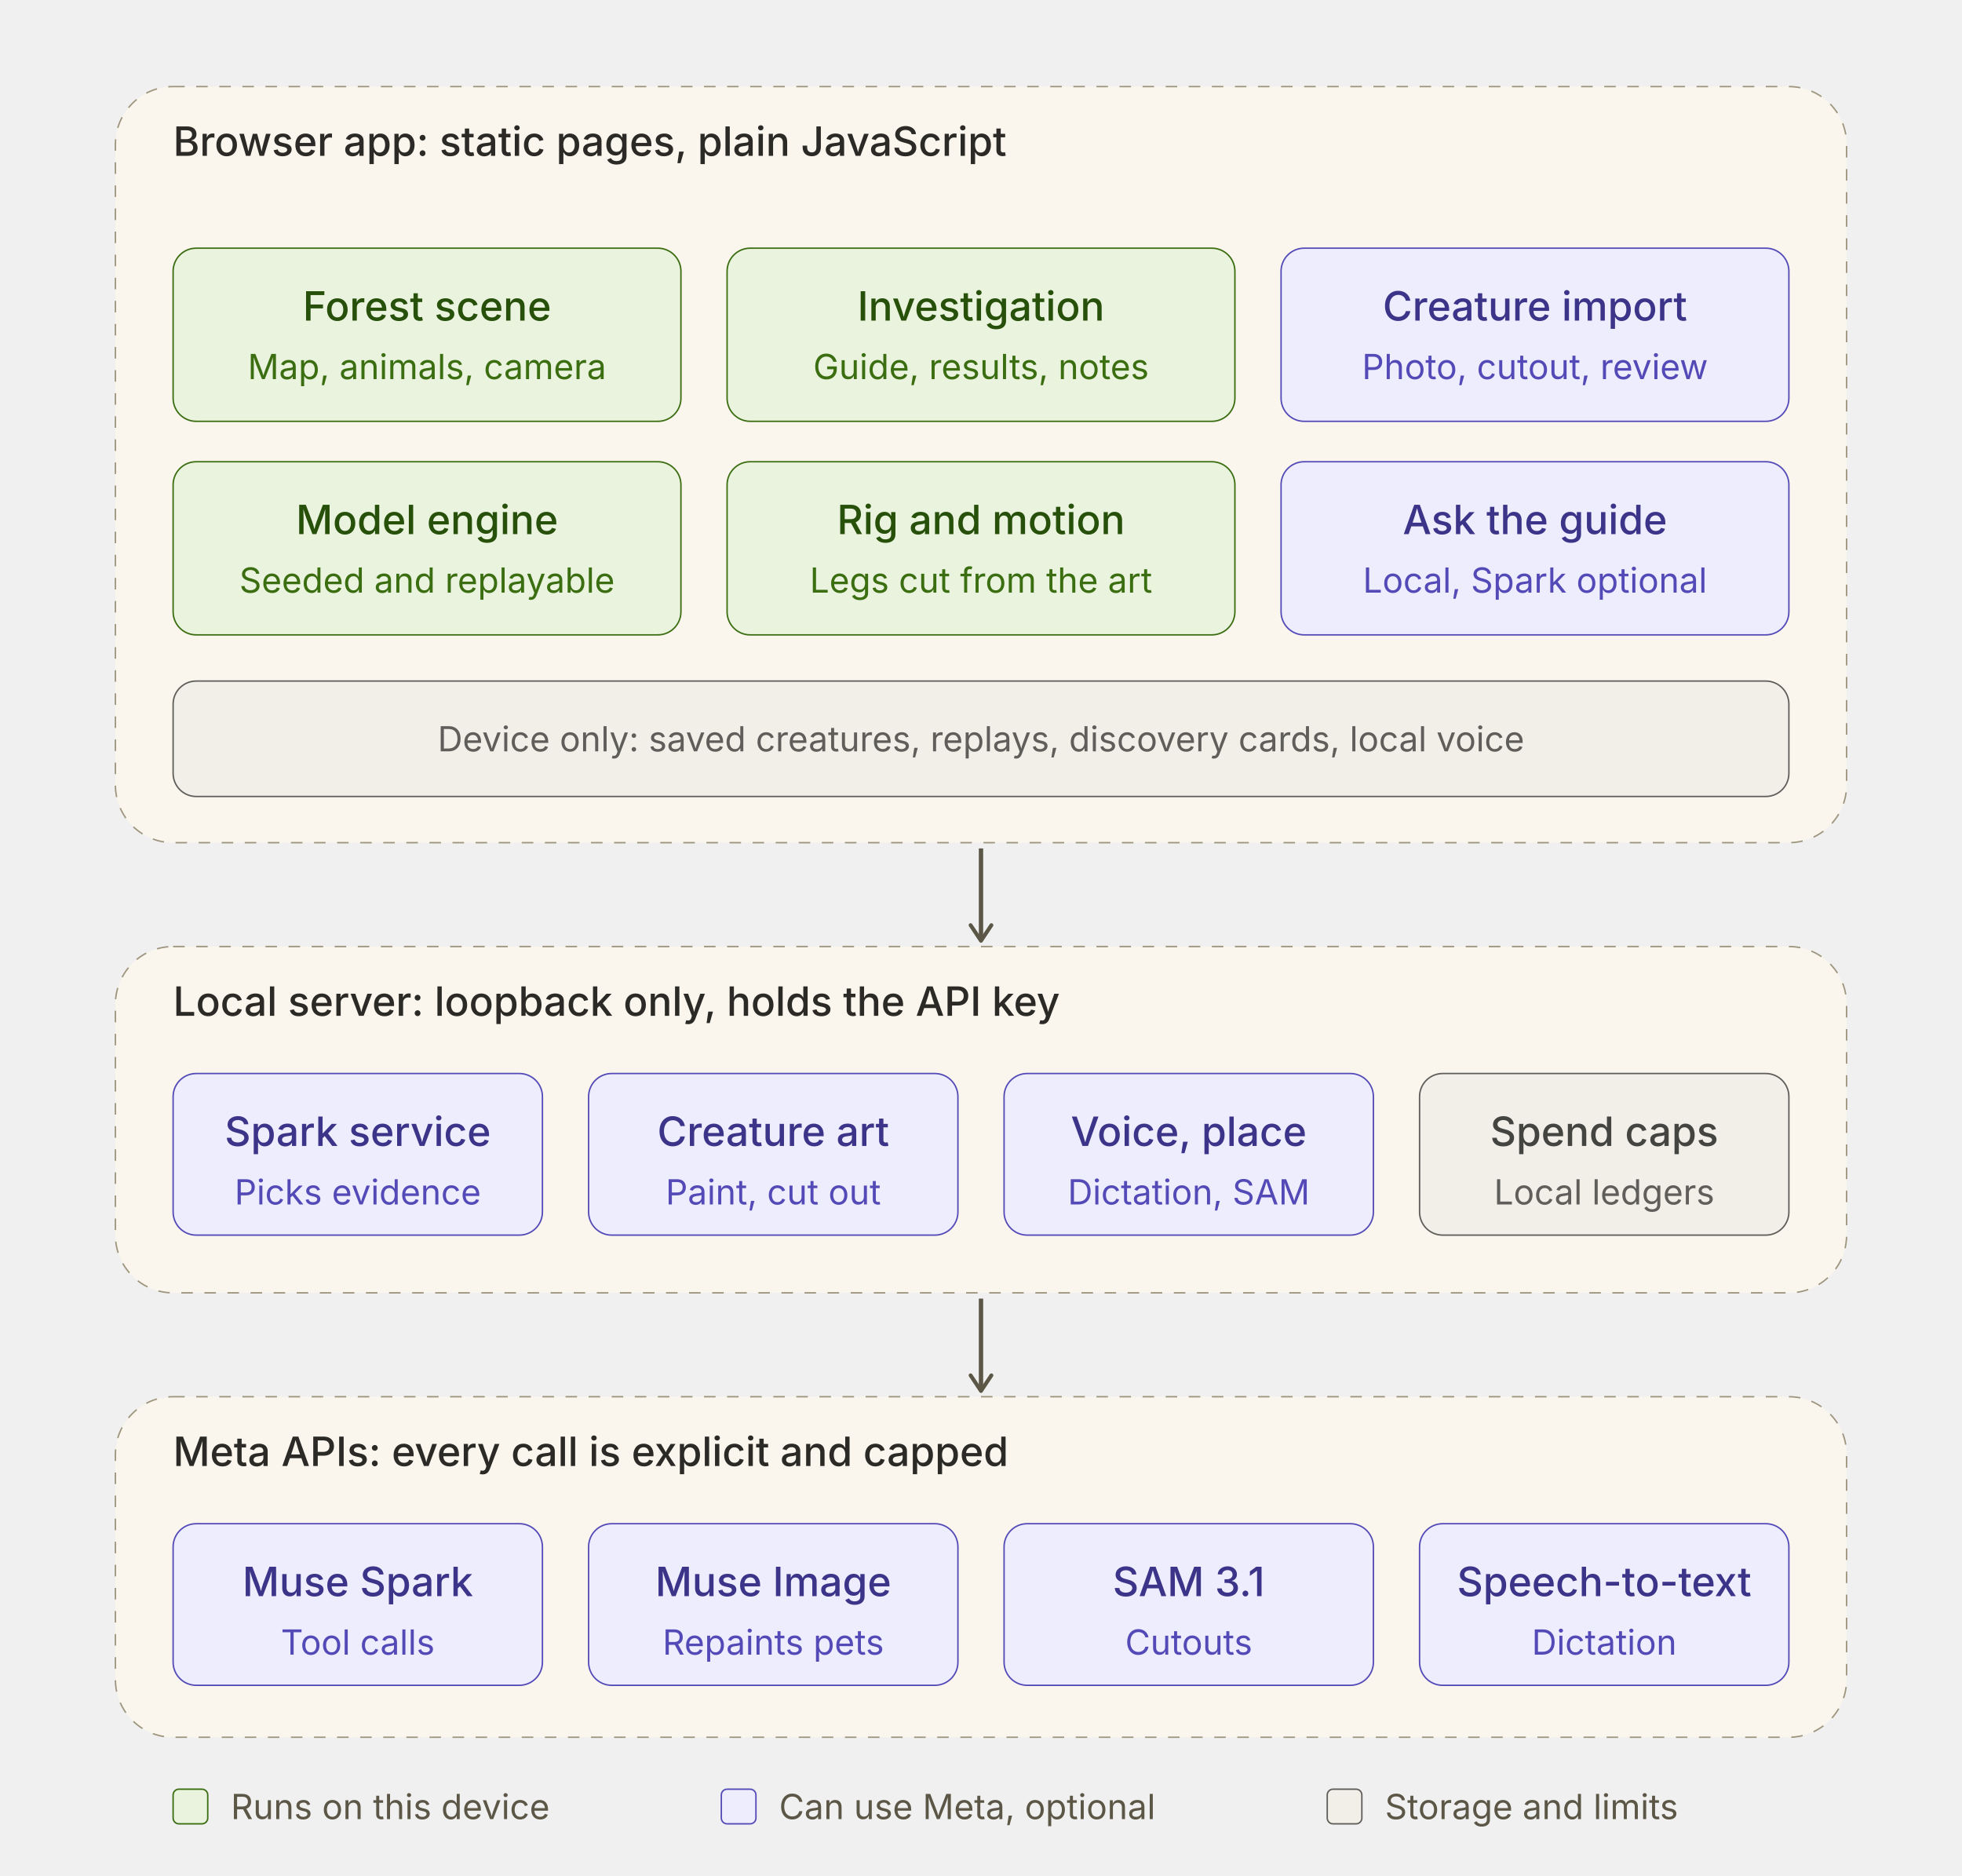
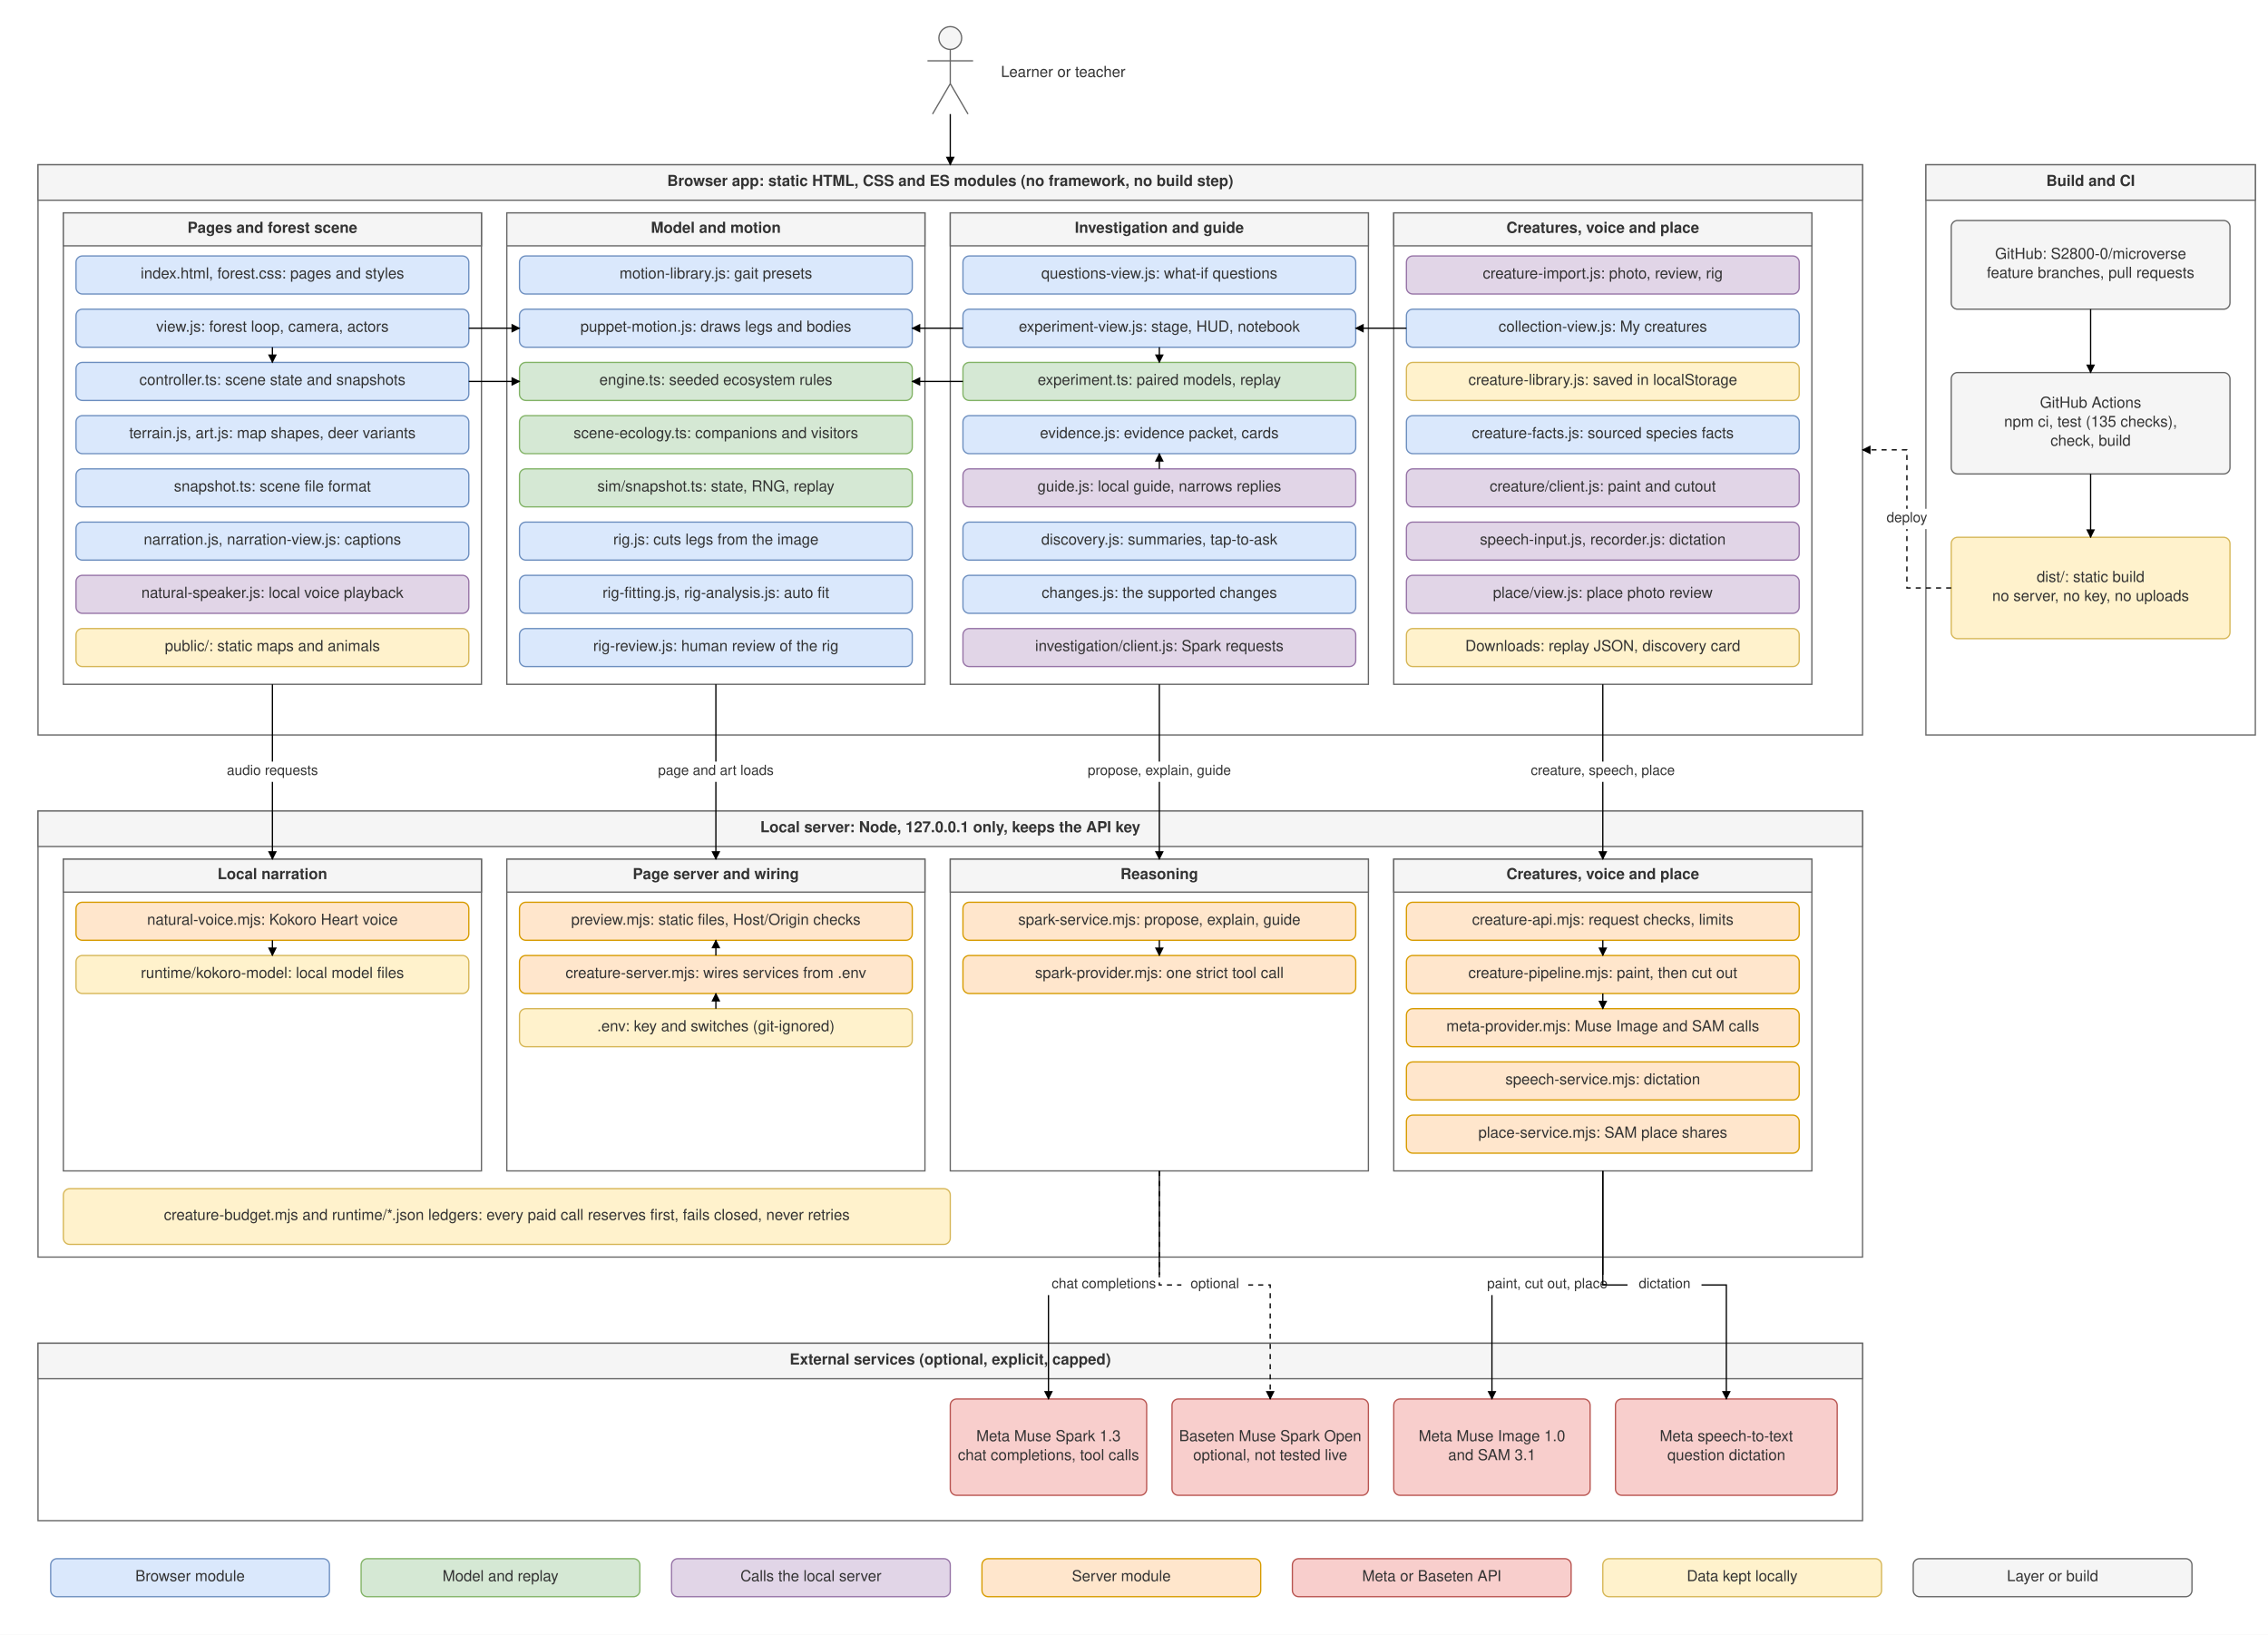
- <svg xmlns="http://www.w3.org/2000/svg" width="680" height="650" viewBox="0 0 680 650" role="img">
-   <style>
- text{font-family:-apple-system,system-ui,"Segoe UI",sans-serif;fill:#2b2a26}.th{font-size:14px;font-weight:500}.ts{font-size:12px;fill:#5b5646}
- .frame{fill:#faf6ed;stroke:#9e957e;stroke-width:.5;stroke-dasharray:4 4}.arr{stroke:#5b5646;stroke-width:1.5;fill:none}
- .green rect{fill:#EAF3DE;stroke:#3B6D11;stroke-width:.5}.green .th{fill:#27500A}.green .ts{fill:#3B6D11}
- .purple rect{fill:#EEEDFE;stroke:#534AB7;stroke-width:.5}.purple .th{fill:#3C3489}.purple .ts{fill:#534AB7}
- .gray rect{fill:#F1EFE8;stroke:#5F5E5A;stroke-width:.5}.gray .th{fill:#444441}.gray .ts{fill:#5F5E5A}
- @media(prefers-color-scheme:dark){text{fill:#e8e4d8}.ts{fill:#b4b2a9}.frame{fill:#2b2a26;stroke:#888780}.arr{stroke:#b4b2a9}
- .green rect{fill:#27500A;stroke:#97C459}.green .th{fill:#EAF3DE}.green .ts{fill:#C0DD97}.purple rect{fill:#3C3489;stroke:#AFA9EC}.purple .th{fill:#EEEDFE}.purple .ts{fill:#CECBF6}.gray rect{fill:#444441;stroke:#B4B2A9}.gray .th{fill:#F1EFE8}.gray .ts{fill:#D3D1C7}}
- </style>
+ <svg xmlns="http://www.w3.org/2000/svg" width="1790" height="1290" viewBox="0 0 1790 1290" role="img">
+   <style>text{font-family:Helvetica,Arial,sans-serif;font-size:12px;fill:#333333}.b{font-weight:bold}.lbl{font-size:11px}</style>
  <defs>
-     <marker id="arrow" viewBox="0 0 10 10" refX="8" refY="5" markerWidth="6" markerHeight="6" orient="auto-start-reverse">
-       <path d="M2 1L8 5L2 9" fill="none" stroke="context-stroke" stroke-width="1.5" stroke-linecap="round" stroke-linejoin="round" />
+     <marker id="ah" viewBox="0 0 10 10" refX="9" refY="5" markerWidth="7" markerHeight="7" orient="auto-start-reverse">
+       <path d="M0 0L10 5L0 10z" fill="#000000" />
    </marker>
  </defs>
-   <rect width="680" height="650" fill="none" />
-   <rect class="frame" x="40" y="30" width="600" height="262" rx="20" />
-   <text class="th" x="60" y="54">Browser app: static pages, plain JavaScript</text>
-   <g class="green">
-     <rect x="60" y="86" width="176" height="60" rx="8" />
-     <text class="th" x="148" y="106" text-anchor="middle" dominant-baseline="central">Forest scene</text>
-     <text class="ts" x="148" y="127" text-anchor="middle" dominant-baseline="central">Map, animals, camera</text>
+   <rect width="1790" height="1290" fill="#ffffff" />
+   <g fill="#f5f5f5" stroke="#666666" stroke-width="1">
+     <circle cx="750.0" cy="30" r="9" />
+     <path d="M750.0 39V66M732.0 48H768.0M750.0 66L736.0 90M750.0 66L764.0 90" fill="none" />
  </g>
-   <g class="green">
-     <rect x="252" y="86" width="176" height="60" rx="8" />
-     <text class="th" x="340" y="106" text-anchor="middle" dominant-baseline="central">Investigation</text>
-     <text class="ts" x="340" y="127" text-anchor="middle" dominant-baseline="central">Guide, results, notes</text>
-   </g>
-   <g class="purple">
-     <rect x="444" y="86" width="176" height="60" rx="8" />
-     <text class="th" x="532" y="106" text-anchor="middle" dominant-baseline="central">Creature import</text>
-     <text class="ts" x="532" y="127" text-anchor="middle" dominant-baseline="central">Photo, cutout, review</text>
-   </g>
-   <g class="green">
-     <rect x="60" y="160" width="176" height="60" rx="8" />
-     <text class="th" x="148" y="180" text-anchor="middle" dominant-baseline="central">Model engine</text>
-     <text class="ts" x="148" y="201" text-anchor="middle" dominant-baseline="central">Seeded and replayable</text>
-   </g>
-   <g class="green">
-     <rect x="252" y="160" width="176" height="60" rx="8" />
-     <text class="th" x="340" y="180" text-anchor="middle" dominant-baseline="central">Rig and motion</text>
-     <text class="ts" x="340" y="201" text-anchor="middle" dominant-baseline="central">Legs cut from the art</text>
-   </g>
-   <g class="purple">
-     <rect x="444" y="160" width="176" height="60" rx="8" />
-     <text class="th" x="532" y="180" text-anchor="middle" dominant-baseline="central">Ask the guide</text>
-     <text class="ts" x="532" y="201" text-anchor="middle" dominant-baseline="central">Local, Spark optional</text>
-   </g>
-   <g class="gray">
-     <rect x="60" y="236" width="560" height="40" rx="8" />
-     <text class="ts" x="340" y="256" text-anchor="middle" dominant-baseline="central">Device only: saved creatures, replays, discovery cards, local voice</text>
-   </g>
-   <line x1="340" y1="294" x2="340" y2="326" class="arr" marker-end="url(#arrow)" />
-   <rect class="frame" x="40" y="328" width="600" height="120" rx="20" />
-   <text class="th" x="60" y="352">Local server: loopback only, holds the API key</text>
-   <g class="purple">
-     <rect x="60" y="372" width="128" height="56" rx="8" />
-     <text class="th" x="124" y="392" text-anchor="middle" dominant-baseline="central">Spark service</text>
-     <text class="ts" x="124" y="413" text-anchor="middle" dominant-baseline="central">Picks evidence</text>
-   </g>
-   <g class="purple">
-     <rect x="204" y="372" width="128" height="56" rx="8" />
-     <text class="th" x="268" y="392" text-anchor="middle" dominant-baseline="central">Creature art</text>
-     <text class="ts" x="268" y="413" text-anchor="middle" dominant-baseline="central">Paint, cut out</text>
-   </g>
-   <g class="purple">
-     <rect x="348" y="372" width="128" height="56" rx="8" />
-     <text class="th" x="412" y="392" text-anchor="middle" dominant-baseline="central">Voice, place</text>
-     <text class="ts" x="412" y="413" text-anchor="middle" dominant-baseline="central">Dictation, SAM</text>
-   </g>
-   <g class="gray">
-     <rect x="492" y="372" width="128" height="56" rx="8" />
-     <text class="th" x="556" y="392" text-anchor="middle" dominant-baseline="central">Spend caps</text>
-     <text class="ts" x="556" y="413" text-anchor="middle" dominant-baseline="central">Local ledgers</text>
-   </g>
-   <line x1="340" y1="450" x2="340" y2="482" class="arr" marker-end="url(#arrow)" />
-   <rect class="frame" x="40" y="484" width="600" height="118" rx="20" />
-   <text class="th" x="60" y="508">Meta APIs: every call is explicit and capped</text>
-   <g class="purple">
-     <rect x="60" y="528" width="128" height="56" rx="8" />
-     <text class="th" x="124" y="548" text-anchor="middle" dominant-baseline="central">Muse Spark</text>
-     <text class="ts" x="124" y="569" text-anchor="middle" dominant-baseline="central">Tool calls</text>
-   </g>
-   <g class="purple">
-     <rect x="204" y="528" width="128" height="56" rx="8" />
-     <text class="th" x="268" y="548" text-anchor="middle" dominant-baseline="central">Muse Image</text>
-     <text class="ts" x="268" y="569" text-anchor="middle" dominant-baseline="central">Repaints pets</text>
-   </g>
-   <g class="purple">
-     <rect x="348" y="528" width="128" height="56" rx="8" />
-     <text class="th" x="412" y="548" text-anchor="middle" dominant-baseline="central">SAM 3.1</text>
-     <text class="ts" x="412" y="569" text-anchor="middle" dominant-baseline="central">Cutouts</text>
-   </g>
-   <g class="purple">
-     <rect x="492" y="528" width="128" height="56" rx="8" />
-     <text class="th" x="556" y="548" text-anchor="middle" dominant-baseline="central">Speech-to-text</text>
-     <text class="ts" x="556" y="569" text-anchor="middle" dominant-baseline="central">Dictation</text>
-   </g>
-   <g class="green">
-     <rect x="60" y="620" width="12" height="12" rx="2" />
-   </g>
-   <text class="ts" x="80" y="626" dominant-baseline="central">Runs on this device</text>
-   <g class="purple">
-     <rect x="250" y="620" width="12" height="12" rx="2" />
-   </g>
-   <text class="ts" x="270" y="626" dominant-baseline="central">Can use Meta, optional</text>
-   <g class="gray">
-     <rect x="460" y="620" width="12" height="12" rx="2" />
-   </g>
-   <text class="ts" x="480" y="626" dominant-baseline="central">Storage and limits</text>
+   <text x="790.0" y="58" dominant-baseline="central">Learner or teacher</text>
+   <rect x="30" y="130" width="1440" height="450" fill="#ffffff" stroke="#666666" />
+   <rect x="30" y="130" width="1440" height="28" fill="#f5f5f5" stroke="#666666" />
+   <text class="b" x="750.0" y="144.0" text-anchor="middle" dominant-baseline="central">Browser app: static HTML, CSS and ES modules (no framework, no build step)</text>
+   <rect x="50" y="168" width="330" height="372" fill="#ffffff" stroke="#666666" />
+   <rect x="50" y="168" width="330" height="26" fill="#f5f5f5" stroke="#666666" />
+   <text class="b" x="215.0" y="181.0" text-anchor="middle" dominant-baseline="central">Pages and forest scene</text>
+   <rect x="400" y="168" width="330" height="372" fill="#ffffff" stroke="#666666" />
+   <rect x="400" y="168" width="330" height="26" fill="#f5f5f5" stroke="#666666" />
+   <text class="b" x="565.0" y="181.0" text-anchor="middle" dominant-baseline="central">Model and motion</text>
+   <rect x="750" y="168" width="330" height="372" fill="#ffffff" stroke="#666666" />
+   <rect x="750" y="168" width="330" height="26" fill="#f5f5f5" stroke="#666666" />
+   <text class="b" x="915.0" y="181.0" text-anchor="middle" dominant-baseline="central">Investigation and guide</text>
+   <rect x="1100" y="168" width="330" height="372" fill="#ffffff" stroke="#666666" />
+   <rect x="1100" y="168" width="330" height="26" fill="#f5f5f5" stroke="#666666" />
+   <text class="b" x="1265.0" y="181.0" text-anchor="middle" dominant-baseline="central">Creatures, voice and place</text>
+   <rect x="60" y="202" width="310" height="30" rx="5" fill="#dae8fc" stroke="#6c8ebf" />
+   <text x="215.0" y="217.0" text-anchor="middle" dominant-baseline="central">index.html, forest.css: pages and styles</text>
+   <rect x="60" y="244" width="310" height="30" rx="5" fill="#dae8fc" stroke="#6c8ebf" />
+   <text x="215.0" y="259.0" text-anchor="middle" dominant-baseline="central">view.js: forest loop, camera, actors</text>
+   <rect x="60" y="286" width="310" height="30" rx="5" fill="#dae8fc" stroke="#6c8ebf" />
+   <text x="215.0" y="301.0" text-anchor="middle" dominant-baseline="central">controller.ts: scene state and snapshots</text>
+   <rect x="60" y="328" width="310" height="30" rx="5" fill="#dae8fc" stroke="#6c8ebf" />
+   <text x="215.0" y="343.0" text-anchor="middle" dominant-baseline="central">terrain.js, art.js: map shapes, deer variants</text>
+   <rect x="60" y="370" width="310" height="30" rx="5" fill="#dae8fc" stroke="#6c8ebf" />
+   <text x="215.0" y="385.0" text-anchor="middle" dominant-baseline="central">snapshot.ts: scene file format</text>
+   <rect x="60" y="412" width="310" height="30" rx="5" fill="#dae8fc" stroke="#6c8ebf" />
+   <text x="215.0" y="427.0" text-anchor="middle" dominant-baseline="central">narration.js, narration-view.js: captions</text>
+   <rect x="60" y="454" width="310" height="30" rx="5" fill="#e1d5e7" stroke="#9673a6" />
+   <text x="215.0" y="469.0" text-anchor="middle" dominant-baseline="central">natural-speaker.js: local voice playback</text>
+   <rect x="60" y="496" width="310" height="30" rx="5" fill="#fff2cc" stroke="#d6b656" />
+   <text x="215.0" y="511.0" text-anchor="middle" dominant-baseline="central">public/: static maps and animals</text>
+   <rect x="410" y="202" width="310" height="30" rx="5" fill="#dae8fc" stroke="#6c8ebf" />
+   <text x="565.0" y="217.0" text-anchor="middle" dominant-baseline="central">motion-library.js: gait presets</text>
+   <rect x="410" y="244" width="310" height="30" rx="5" fill="#dae8fc" stroke="#6c8ebf" />
+   <text x="565.0" y="259.0" text-anchor="middle" dominant-baseline="central">puppet-motion.js: draws legs and bodies</text>
+   <rect x="410" y="286" width="310" height="30" rx="5" fill="#d5e8d4" stroke="#82b366" />
+   <text x="565.0" y="301.0" text-anchor="middle" dominant-baseline="central">engine.ts: seeded ecosystem rules</text>
+   <rect x="410" y="328" width="310" height="30" rx="5" fill="#d5e8d4" stroke="#82b366" />
+   <text x="565.0" y="343.0" text-anchor="middle" dominant-baseline="central">scene-ecology.ts: companions and visitors</text>
+   <rect x="410" y="370" width="310" height="30" rx="5" fill="#d5e8d4" stroke="#82b366" />
+   <text x="565.0" y="385.0" text-anchor="middle" dominant-baseline="central">sim/snapshot.ts: state, RNG, replay</text>
+   <rect x="410" y="412" width="310" height="30" rx="5" fill="#dae8fc" stroke="#6c8ebf" />
+   <text x="565.0" y="427.0" text-anchor="middle" dominant-baseline="central">rig.js: cuts legs from the image</text>
+   <rect x="410" y="454" width="310" height="30" rx="5" fill="#dae8fc" stroke="#6c8ebf" />
+   <text x="565.0" y="469.0" text-anchor="middle" dominant-baseline="central">rig-fitting.js, rig-analysis.js: auto fit</text>
+   <rect x="410" y="496" width="310" height="30" rx="5" fill="#dae8fc" stroke="#6c8ebf" />
+   <text x="565.0" y="511.0" text-anchor="middle" dominant-baseline="central">rig-review.js: human review of the rig</text>
+   <rect x="760" y="202" width="310" height="30" rx="5" fill="#dae8fc" stroke="#6c8ebf" />
+   <text x="915.0" y="217.0" text-anchor="middle" dominant-baseline="central">questions-view.js: what-if questions</text>
+   <rect x="760" y="244" width="310" height="30" rx="5" fill="#dae8fc" stroke="#6c8ebf" />
+   <text x="915.0" y="259.0" text-anchor="middle" dominant-baseline="central">experiment-view.js: stage, HUD, notebook</text>
+   <rect x="760" y="286" width="310" height="30" rx="5" fill="#d5e8d4" stroke="#82b366" />
+   <text x="915.0" y="301.0" text-anchor="middle" dominant-baseline="central">experiment.ts: paired models, replay</text>
+   <rect x="760" y="328" width="310" height="30" rx="5" fill="#dae8fc" stroke="#6c8ebf" />
+   <text x="915.0" y="343.0" text-anchor="middle" dominant-baseline="central">evidence.js: evidence packet, cards</text>
+   <rect x="760" y="370" width="310" height="30" rx="5" fill="#e1d5e7" stroke="#9673a6" />
+   <text x="915.0" y="385.0" text-anchor="middle" dominant-baseline="central">guide.js: local guide, narrows replies</text>
+   <rect x="760" y="412" width="310" height="30" rx="5" fill="#dae8fc" stroke="#6c8ebf" />
+   <text x="915.0" y="427.0" text-anchor="middle" dominant-baseline="central">discovery.js: summaries, tap-to-ask</text>
+   <rect x="760" y="454" width="310" height="30" rx="5" fill="#dae8fc" stroke="#6c8ebf" />
+   <text x="915.0" y="469.0" text-anchor="middle" dominant-baseline="central">changes.js: the supported changes</text>
+   <rect x="760" y="496" width="310" height="30" rx="5" fill="#e1d5e7" stroke="#9673a6" />
+   <text x="915.0" y="511.0" text-anchor="middle" dominant-baseline="central">investigation/client.js: Spark requests</text>
+   <rect x="1110" y="202" width="310" height="30" rx="5" fill="#e1d5e7" stroke="#9673a6" />
+   <text x="1265.0" y="217.0" text-anchor="middle" dominant-baseline="central">creature-import.js: photo, review, rig</text>
+   <rect x="1110" y="244" width="310" height="30" rx="5" fill="#dae8fc" stroke="#6c8ebf" />
+   <text x="1265.0" y="259.0" text-anchor="middle" dominant-baseline="central">collection-view.js: My creatures</text>
+   <rect x="1110" y="286" width="310" height="30" rx="5" fill="#fff2cc" stroke="#d6b656" />
+   <text x="1265.0" y="301.0" text-anchor="middle" dominant-baseline="central">creature-library.js: saved in localStorage</text>
+   <rect x="1110" y="328" width="310" height="30" rx="5" fill="#dae8fc" stroke="#6c8ebf" />
+   <text x="1265.0" y="343.0" text-anchor="middle" dominant-baseline="central">creature-facts.js: sourced species facts</text>
+   <rect x="1110" y="370" width="310" height="30" rx="5" fill="#e1d5e7" stroke="#9673a6" />
+   <text x="1265.0" y="385.0" text-anchor="middle" dominant-baseline="central">creature/client.js: paint and cutout</text>
+   <rect x="1110" y="412" width="310" height="30" rx="5" fill="#e1d5e7" stroke="#9673a6" />
+   <text x="1265.0" y="427.0" text-anchor="middle" dominant-baseline="central">speech-input.js, recorder.js: dictation</text>
+   <rect x="1110" y="454" width="310" height="30" rx="5" fill="#e1d5e7" stroke="#9673a6" />
+   <text x="1265.0" y="469.0" text-anchor="middle" dominant-baseline="central">place/view.js: place photo review</text>
+   <rect x="1110" y="496" width="310" height="30" rx="5" fill="#fff2cc" stroke="#d6b656" />
+   <text x="1265.0" y="511.0" text-anchor="middle" dominant-baseline="central">Downloads: replay JSON, discovery card</text>
+   <rect x="30" y="640" width="1440" height="352" fill="#ffffff" stroke="#666666" />
+   <rect x="30" y="640" width="1440" height="28" fill="#f5f5f5" stroke="#666666" />
+   <text class="b" x="750.0" y="654.0" text-anchor="middle" dominant-baseline="central">Local server: Node, 127.0.0.1 only, keeps the API key</text>
+   <rect x="50" y="678" width="330" height="246" fill="#ffffff" stroke="#666666" />
+   <rect x="50" y="678" width="330" height="26" fill="#f5f5f5" stroke="#666666" />
+   <text class="b" x="215.0" y="691.0" text-anchor="middle" dominant-baseline="central">Local narration</text>
+   <rect x="400" y="678" width="330" height="246" fill="#ffffff" stroke="#666666" />
+   <rect x="400" y="678" width="330" height="26" fill="#f5f5f5" stroke="#666666" />
+   <text class="b" x="565.0" y="691.0" text-anchor="middle" dominant-baseline="central">Page server and wiring</text>
+   <rect x="750" y="678" width="330" height="246" fill="#ffffff" stroke="#666666" />
+   <rect x="750" y="678" width="330" height="26" fill="#f5f5f5" stroke="#666666" />
+   <text class="b" x="915.0" y="691.0" text-anchor="middle" dominant-baseline="central">Reasoning</text>
+   <rect x="1100" y="678" width="330" height="246" fill="#ffffff" stroke="#666666" />
+   <rect x="1100" y="678" width="330" height="26" fill="#f5f5f5" stroke="#666666" />
+   <text class="b" x="1265.0" y="691.0" text-anchor="middle" dominant-baseline="central">Creatures, voice and place</text>
+   <rect x="60" y="712" width="310" height="30" rx="5" fill="#ffe6cc" stroke="#d79b00" />
+   <text x="215.0" y="727.0" text-anchor="middle" dominant-baseline="central">natural-voice.mjs: Kokoro Heart voice</text>
+   <rect x="60" y="754" width="310" height="30" rx="5" fill="#fff2cc" stroke="#d6b656" />
+   <text x="215.0" y="769.0" text-anchor="middle" dominant-baseline="central">runtime/kokoro-model: local model files</text>
+   <rect x="410" y="712" width="310" height="30" rx="5" fill="#ffe6cc" stroke="#d79b00" />
+   <text x="565.0" y="727.0" text-anchor="middle" dominant-baseline="central">preview.mjs: static files, Host/Origin checks</text>
+   <rect x="410" y="754" width="310" height="30" rx="5" fill="#ffe6cc" stroke="#d79b00" />
+   <text x="565.0" y="769.0" text-anchor="middle" dominant-baseline="central">creature-server.mjs: wires services from .env</text>
+   <rect x="410" y="796" width="310" height="30" rx="5" fill="#fff2cc" stroke="#d6b656" />
+   <text x="565.0" y="811.0" text-anchor="middle" dominant-baseline="central">.env: key and switches (git-ignored)</text>
+   <rect x="760" y="712" width="310" height="30" rx="5" fill="#ffe6cc" stroke="#d79b00" />
+   <text x="915.0" y="727.0" text-anchor="middle" dominant-baseline="central">spark-service.mjs: propose, explain, guide</text>
+   <rect x="760" y="754" width="310" height="30" rx="5" fill="#ffe6cc" stroke="#d79b00" />
+   <text x="915.0" y="769.0" text-anchor="middle" dominant-baseline="central">spark-provider.mjs: one strict tool call</text>
+   <rect x="1110" y="712" width="310" height="30" rx="5" fill="#ffe6cc" stroke="#d79b00" />
+   <text x="1265.0" y="727.0" text-anchor="middle" dominant-baseline="central">creature-api.mjs: request checks, limits</text>
+   <rect x="1110" y="754" width="310" height="30" rx="5" fill="#ffe6cc" stroke="#d79b00" />
+   <text x="1265.0" y="769.0" text-anchor="middle" dominant-baseline="central">creature-pipeline.mjs: paint, then cut out</text>
+   <rect x="1110" y="796" width="310" height="30" rx="5" fill="#ffe6cc" stroke="#d79b00" />
+   <text x="1265.0" y="811.0" text-anchor="middle" dominant-baseline="central">meta-provider.mjs: Muse Image and SAM calls</text>
+   <rect x="1110" y="838" width="310" height="30" rx="5" fill="#ffe6cc" stroke="#d79b00" />
+   <text x="1265.0" y="853.0" text-anchor="middle" dominant-baseline="central">speech-service.mjs: dictation</text>
+   <rect x="1110" y="880" width="310" height="30" rx="5" fill="#ffe6cc" stroke="#d79b00" />
+   <text x="1265.0" y="895.0" text-anchor="middle" dominant-baseline="central">place-service.mjs: SAM place shares</text>
+   <rect x="50" y="938" width="700" height="44" rx="5" fill="#fff2cc" stroke="#d6b656" />
+   <text x="400.0" y="960.0" text-anchor="middle" dominant-baseline="central">creature-budget.mjs and runtime/*.json ledgers: every paid call reserves first, fails closed, never retries</text>
+   <rect x="30" y="1060" width="1440" height="140" fill="#ffffff" stroke="#666666" />
+   <rect x="30" y="1060" width="1440" height="28" fill="#f5f5f5" stroke="#666666" />
+   <text class="b" x="750.0" y="1074.0" text-anchor="middle" dominant-baseline="central">External services (optional, explicit, capped)</text>
+   <rect x="750" y="1104" width="155" height="76" rx="5" fill="#f8cecc" stroke="#b85450" />
+   <text x="827.5" y="1134.5" text-anchor="middle" dominant-baseline="central">Meta Muse Spark 1.3</text>
+   <text x="827.5" y="1149.5" text-anchor="middle" dominant-baseline="central">chat completions, tool calls</text>
+   <rect x="925" y="1104" width="155" height="76" rx="5" fill="#f8cecc" stroke="#b85450" />
+   <text x="1002.5" y="1134.5" text-anchor="middle" dominant-baseline="central">Baseten Muse Spark Open</text>
+   <text x="1002.5" y="1149.5" text-anchor="middle" dominant-baseline="central">optional, not tested live</text>
+   <rect x="1100" y="1104" width="155" height="76" rx="5" fill="#f8cecc" stroke="#b85450" />
+   <text x="1177.5" y="1134.5" text-anchor="middle" dominant-baseline="central">Meta Muse Image 1.0</text>
+   <text x="1177.5" y="1149.5" text-anchor="middle" dominant-baseline="central">and SAM 3.1</text>
+   <rect x="1275" y="1104" width="175" height="76" rx="5" fill="#f8cecc" stroke="#b85450" />
+   <text x="1362.5" y="1134.5" text-anchor="middle" dominant-baseline="central">Meta speech-to-text</text>
+   <text x="1362.5" y="1149.5" text-anchor="middle" dominant-baseline="central">question dictation</text>
+   <rect x="1520" y="130" width="260" height="450" fill="#ffffff" stroke="#666666" />
+   <rect x="1520" y="130" width="260" height="28" fill="#f5f5f5" stroke="#666666" />
+   <text class="b" x="1650.0" y="144.0" text-anchor="middle" dominant-baseline="central">Build and CI</text>
+   <rect x="1540" y="174" width="220" height="70" rx="5" fill="#f5f5f5" stroke="#666666" />
+   <text x="1650.0" y="201.5" text-anchor="middle" dominant-baseline="central">GitHub: S2800-0/microverse</text>
+   <text x="1650.0" y="216.5" text-anchor="middle" dominant-baseline="central">feature branches, pull requests</text>
+   <rect x="1540" y="294" width="220" height="80" rx="5" fill="#f5f5f5" stroke="#666666" />
+   <text x="1650.0" y="319.0" text-anchor="middle" dominant-baseline="central">GitHub Actions</text>
+   <text x="1650.0" y="334.0" text-anchor="middle" dominant-baseline="central">npm ci, test (135 checks),</text>
+   <text x="1650.0" y="349.0" text-anchor="middle" dominant-baseline="central">check, build</text>
+   <rect x="1540" y="424" width="220" height="80" rx="5" fill="#fff2cc" stroke="#d6b656" />
+   <text x="1650.0" y="456.5" text-anchor="middle" dominant-baseline="central">dist/: static build</text>
+   <text x="1650.0" y="471.5" text-anchor="middle" dominant-baseline="central">no server, no key, no uploads</text>
+   <rect x="40" y="1230" width="220" height="30" rx="5" fill="#dae8fc" stroke="#6c8ebf" />
+   <text x="150.0" y="1245.0" text-anchor="middle" dominant-baseline="central">Browser module</text>
+   <rect x="285" y="1230" width="220" height="30" rx="5" fill="#d5e8d4" stroke="#82b366" />
+   <text x="395.0" y="1245.0" text-anchor="middle" dominant-baseline="central">Model and replay</text>
+   <rect x="530" y="1230" width="220" height="30" rx="5" fill="#e1d5e7" stroke="#9673a6" />
+   <text x="640.0" y="1245.0" text-anchor="middle" dominant-baseline="central">Calls the local server</text>
+   <rect x="775" y="1230" width="220" height="30" rx="5" fill="#ffe6cc" stroke="#d79b00" />
+   <text x="885.0" y="1245.0" text-anchor="middle" dominant-baseline="central">Server module</text>
+   <rect x="1020" y="1230" width="220" height="30" rx="5" fill="#f8cecc" stroke="#b85450" />
+   <text x="1130.0" y="1245.0" text-anchor="middle" dominant-baseline="central">Meta or Baseten API</text>
+   <rect x="1265" y="1230" width="220" height="30" rx="5" fill="#fff2cc" stroke="#d6b656" />
+   <text x="1375.0" y="1245.0" text-anchor="middle" dominant-baseline="central">Data kept locally</text>
+   <rect x="1510" y="1230" width="220" height="30" rx="5" fill="#f5f5f5" stroke="#666666" />
+   <text x="1620.0" y="1245.0" text-anchor="middle" dominant-baseline="central">Layer or build</text>
+   <path d="M750.0 90.0L750.0 130.0" fill="none" stroke="#000000" stroke-width="1" marker-end="url(#ah)" />
+   <path d="M215.0 540.0L215.0 678.0" fill="none" stroke="#000000" stroke-width="1" marker-end="url(#ah)" />
+   <rect x="171.8" y="601.0" width="86.4" height="16" fill="#ffffff" />
+   <text class="lbl" x="215.0" y="609.0" text-anchor="middle" dominant-baseline="central">audio requests</text>
+   <path d="M565.0 540.0L565.0 678.0" fill="none" stroke="#000000" stroke-width="1" marker-end="url(#ah)" />
+   <rect x="510.6" y="601.0" width="108.8" height="16" fill="#ffffff" />
+   <text class="lbl" x="565.0" y="609.0" text-anchor="middle" dominant-baseline="central">page and art loads</text>
+   <path d="M915.0 540.0L915.0 678.0" fill="none" stroke="#000000" stroke-width="1" marker-end="url(#ah)" />
+   <rect x="846.6" y="601.0" width="136.8" height="16" fill="#ffffff" />
+   <text class="lbl" x="915.0" y="609.0" text-anchor="middle" dominant-baseline="central">propose, explain, guide</text>
+   <path d="M1265.0 540.0L1265.0 678.0" fill="none" stroke="#000000" stroke-width="1" marker-end="url(#ah)" />
+   <rect x="1196.6" y="601.0" width="136.8" height="16" fill="#ffffff" />
+   <text class="lbl" x="1265.0" y="609.0" text-anchor="middle" dominant-baseline="central">creature, speech, place</text>
+   <path d="M915.0 924.0L915.0 1014.0L827.5 1014.0L827.5 1104.0" fill="none" stroke="#000000" stroke-width="1" marker-end="url(#ah)" />
+   <rect x="822.5" y="1006.0" width="97.6" height="16" fill="#ffffff" />
+   <text class="lbl" x="871.2" y="1014.0" text-anchor="middle" dominant-baseline="central">chat completions</text>
+   <path d="M915.0 924.0L915.0 1014.0L1002.5 1014.0L1002.5 1104.0" fill="none" stroke="#000000" stroke-width="1" stroke-dasharray="4 4" marker-end="url(#ah)" />
+   <rect x="932.4" y="1006.0" width="52.8" height="16" fill="#ffffff" />
+   <text class="lbl" x="958.8" y="1014.0" text-anchor="middle" dominant-baseline="central">optional</text>
+   <path d="M1265.0 924.0L1265.0 1014.0L1177.5 1014.0L1177.5 1104.0" fill="none" stroke="#000000" stroke-width="1" marker-end="url(#ah)" />
+   <rect x="1158.5" y="1006.0" width="125.6" height="16" fill="#ffffff" />
+   <text class="lbl" x="1221.2" y="1014.0" text-anchor="middle" dominant-baseline="central">paint, cut out, place</text>
+   <path d="M1265.0 924.0L1265.0 1014.0L1362.5 1014.0L1362.5 1104.0" fill="none" stroke="#000000" stroke-width="1" marker-end="url(#ah)" />
+   <rect x="1284.5" y="1006.0" width="58.4" height="16" fill="#ffffff" />
+   <text class="lbl" x="1313.8" y="1014.0" text-anchor="middle" dominant-baseline="central">dictation</text>
+   <path d="M370.0 259.0L410.0 259.0" fill="none" stroke="#000000" stroke-width="1" marker-end="url(#ah)" />
+   <path d="M370.0 301.0L410.0 301.0" fill="none" stroke="#000000" stroke-width="1" marker-end="url(#ah)" />
+   <path d="M760.0 259.0L720.0 259.0" fill="none" stroke="#000000" stroke-width="1" marker-end="url(#ah)" />
+   <path d="M760.0 301.0L720.0 301.0" fill="none" stroke="#000000" stroke-width="1" marker-end="url(#ah)" />
+   <path d="M1110.0 259.0L1070.0 259.0" fill="none" stroke="#000000" stroke-width="1" marker-end="url(#ah)" />
+   <path d="M215.0 274.0L215.0 286.0" fill="none" stroke="#000000" stroke-width="1" marker-end="url(#ah)" />
+   <path d="M915.0 274.0L915.0 286.0" fill="none" stroke="#000000" stroke-width="1" marker-end="url(#ah)" />
+   <path d="M915.0 370.0L915.0 358.0" fill="none" stroke="#000000" stroke-width="1" marker-end="url(#ah)" />
+   <path d="M215.0 742.0L215.0 754.0" fill="none" stroke="#000000" stroke-width="1" marker-end="url(#ah)" />
+   <path d="M565.0 754.0L565.0 742.0" fill="none" stroke="#000000" stroke-width="1" marker-end="url(#ah)" />
+   <path d="M565.0 796.0L565.0 784.0" fill="none" stroke="#000000" stroke-width="1" marker-end="url(#ah)" />
+   <path d="M915.0 742.0L915.0 754.0" fill="none" stroke="#000000" stroke-width="1" marker-end="url(#ah)" />
+   <path d="M1265.0 742.0L1265.0 754.0" fill="none" stroke="#000000" stroke-width="1" marker-end="url(#ah)" />
+   <path d="M1265.0 784.0L1265.0 796.0" fill="none" stroke="#000000" stroke-width="1" marker-end="url(#ah)" />
+   <path d="M1650.0 244.0L1650.0 294.0" fill="none" stroke="#000000" stroke-width="1" marker-end="url(#ah)" />
+   <path d="M1650.0 374.0L1650.0 424.0" fill="none" stroke="#000000" stroke-width="1" marker-end="url(#ah)" />
+   <path d="M1540.0 464.0L1505.0 464.0L1505.0 355.0L1470.0 355.0" fill="none" stroke="#000000" stroke-width="1" stroke-dasharray="4 4" marker-end="url(#ah)" />
+   <rect x="1484.2" y="401.5" width="41.6" height="16" fill="#ffffff" />
+   <text class="lbl" x="1505.0" y="409.5" text-anchor="middle" dominant-baseline="central">deploy</text>
</svg>
